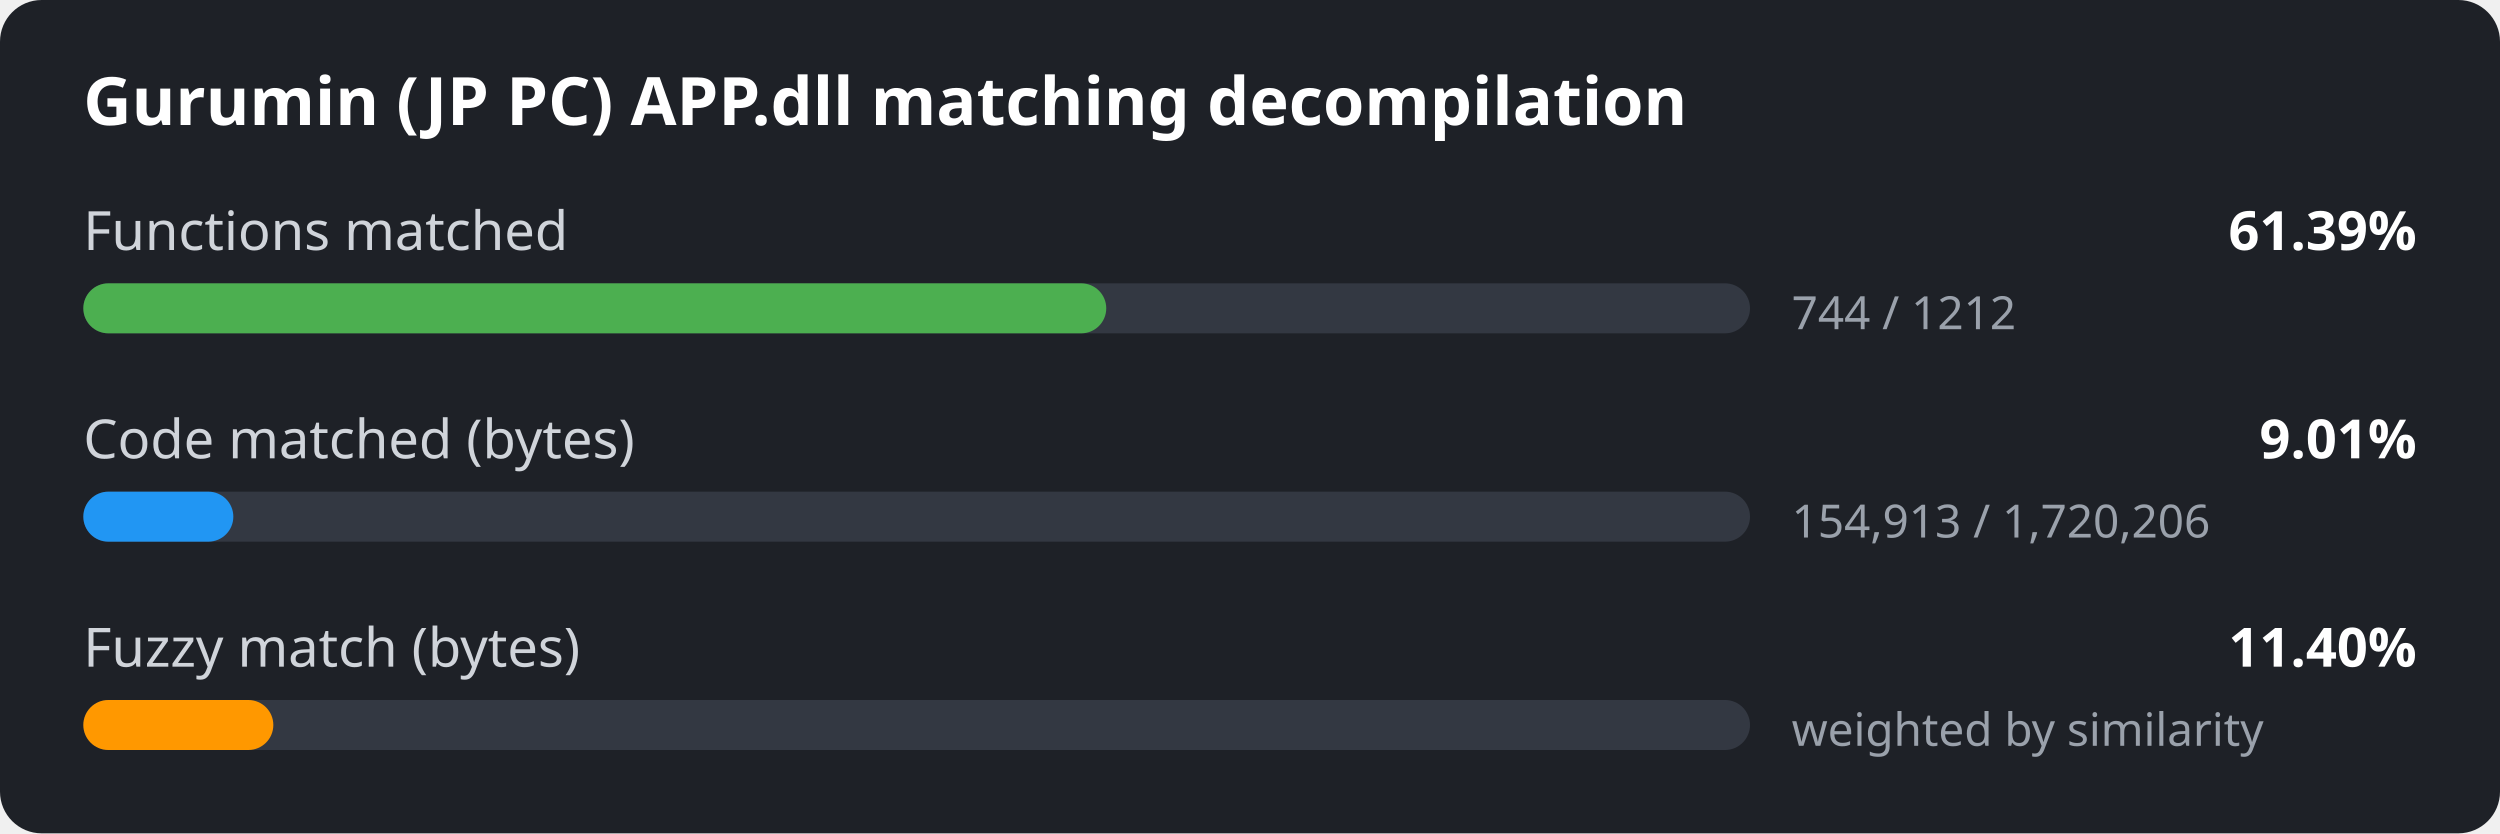
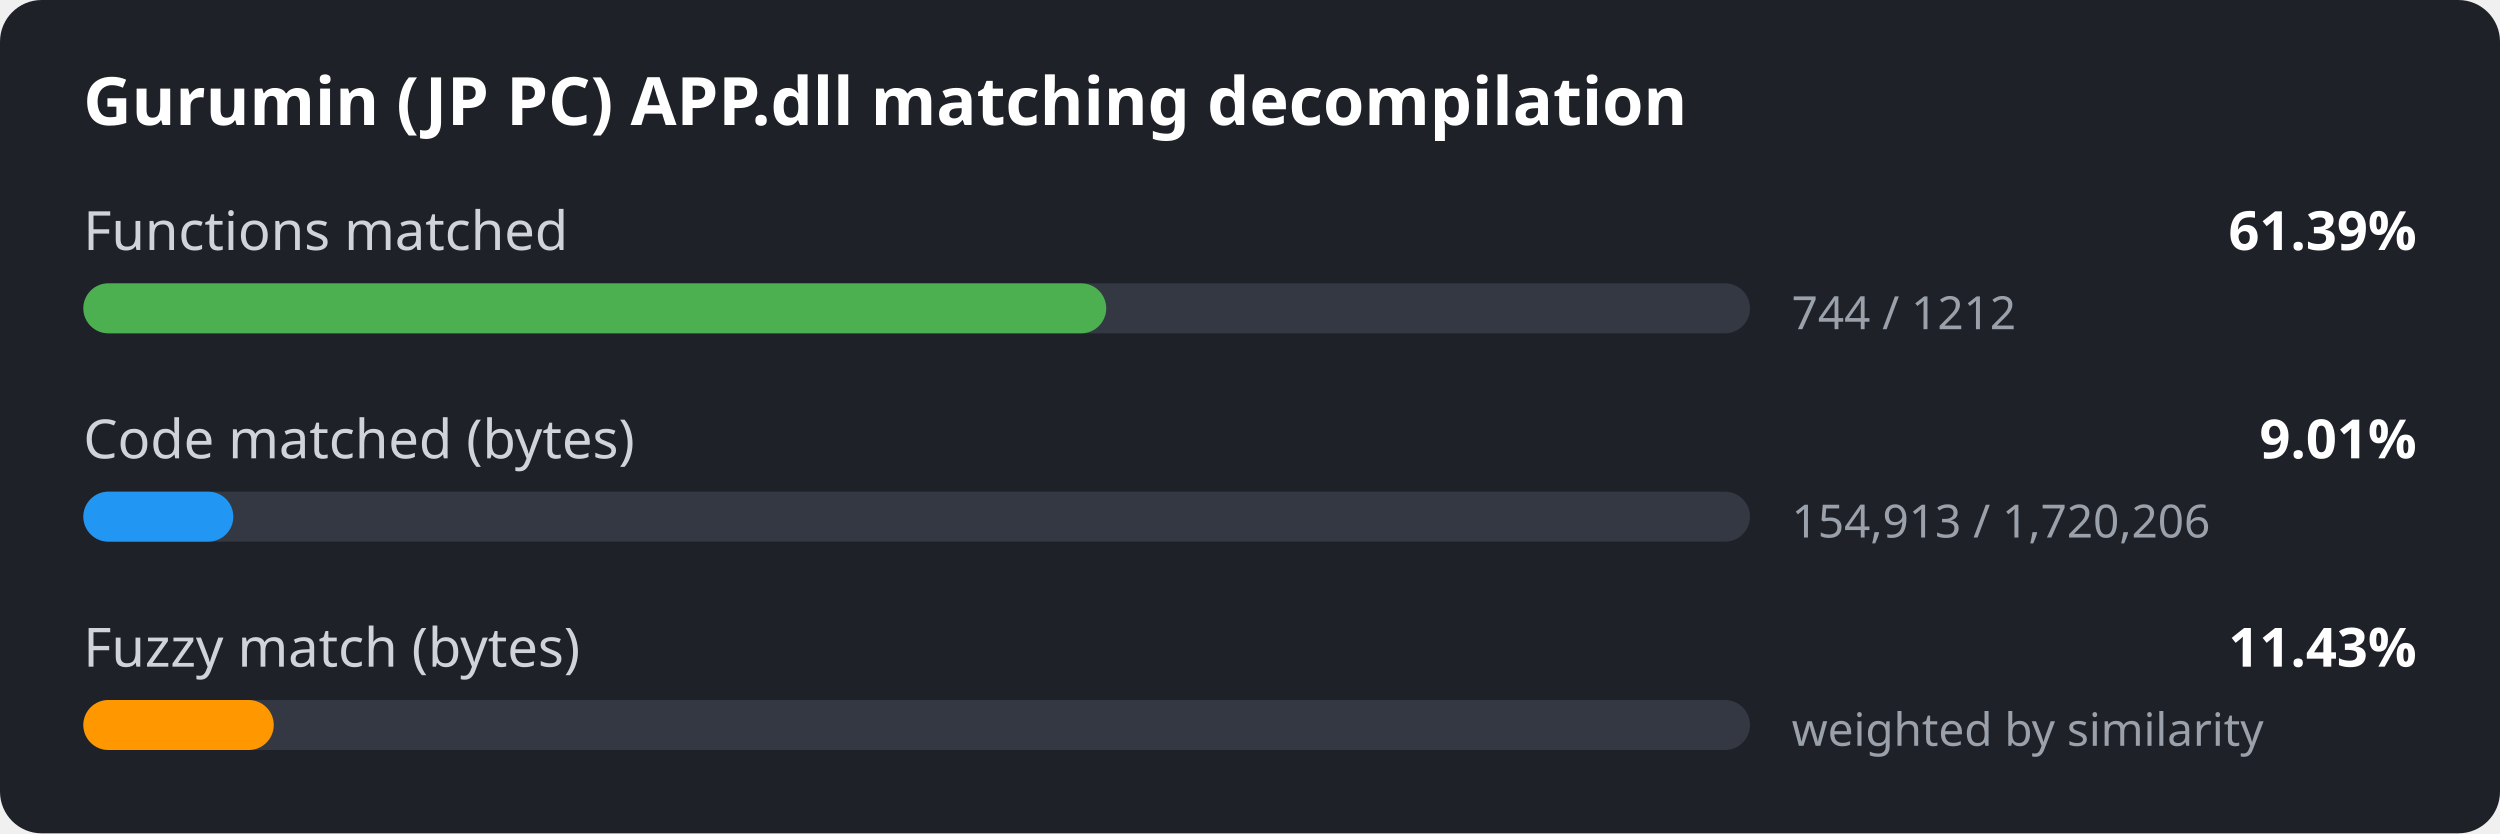
<svg xmlns="http://www.w3.org/2000/svg" width="600" height="200" viewBox="0 0 600 200">
  <style>
.bg { fill: #1e2127; }
.title { font: 600 16px sans-serif; fill: #ffffff; }
.label { font: 13px sans-serif; fill: #d0d4da; }
.value { font: 600 13px sans-serif; fill: #ffffff; }
.detail { font: 11px sans-serif; fill: #9aa1ab; }
.track { fill: #333842; }
</style>
  <rect width="600" height="200" rx="10" class="bg" />
  <text x="20" y="30" class="title">Gurumin (JP PC) APP.dll matching decompilation</text>
  <text x="20" y="60" class="label">Functions matched</text>
  <text x="580" y="60" class="value" text-anchor="end">61.39%</text>
  <rect x="20" y="68" width="400" height="12" rx="6" class="track" />
  <rect x="20" y="68" width="245.5" height="12" rx="6" fill="#4caf50" />
  <text x="430" y="79" class="detail">744 / 1212</text>
  <text x="20" y="110" class="label">Code matched (bytes)</text>
  <text x="580" y="110" class="value" text-anchor="end">9.01%</text>
  <rect x="20" y="118" width="400" height="12" rx="6" class="track" />
  <rect x="20" y="118" width="36.0" height="12" rx="6" fill="#2196f3" />
  <text x="430" y="129" class="detail">154,913 / 1,720,206</text>
  <text x="20" y="160" class="label">Fuzzy match (bytes)</text>
-   <text x="580" y="160" class="value" text-anchor="end">11.40%</text>
+   <text x="580" y="160" class="value" text-anchor="end">11.43%</text>
  <rect x="20" y="168" width="400" height="12" rx="6" class="track" />
-   <rect x="20" y="168" width="45.6" height="12" rx="6" fill="#ff9800" />
+   <rect x="20" y="168" width="45.7" height="12" rx="6" fill="#ff9800" />
  <text x="430" y="179" class="detail">weighted by similarity</text>
</svg>
